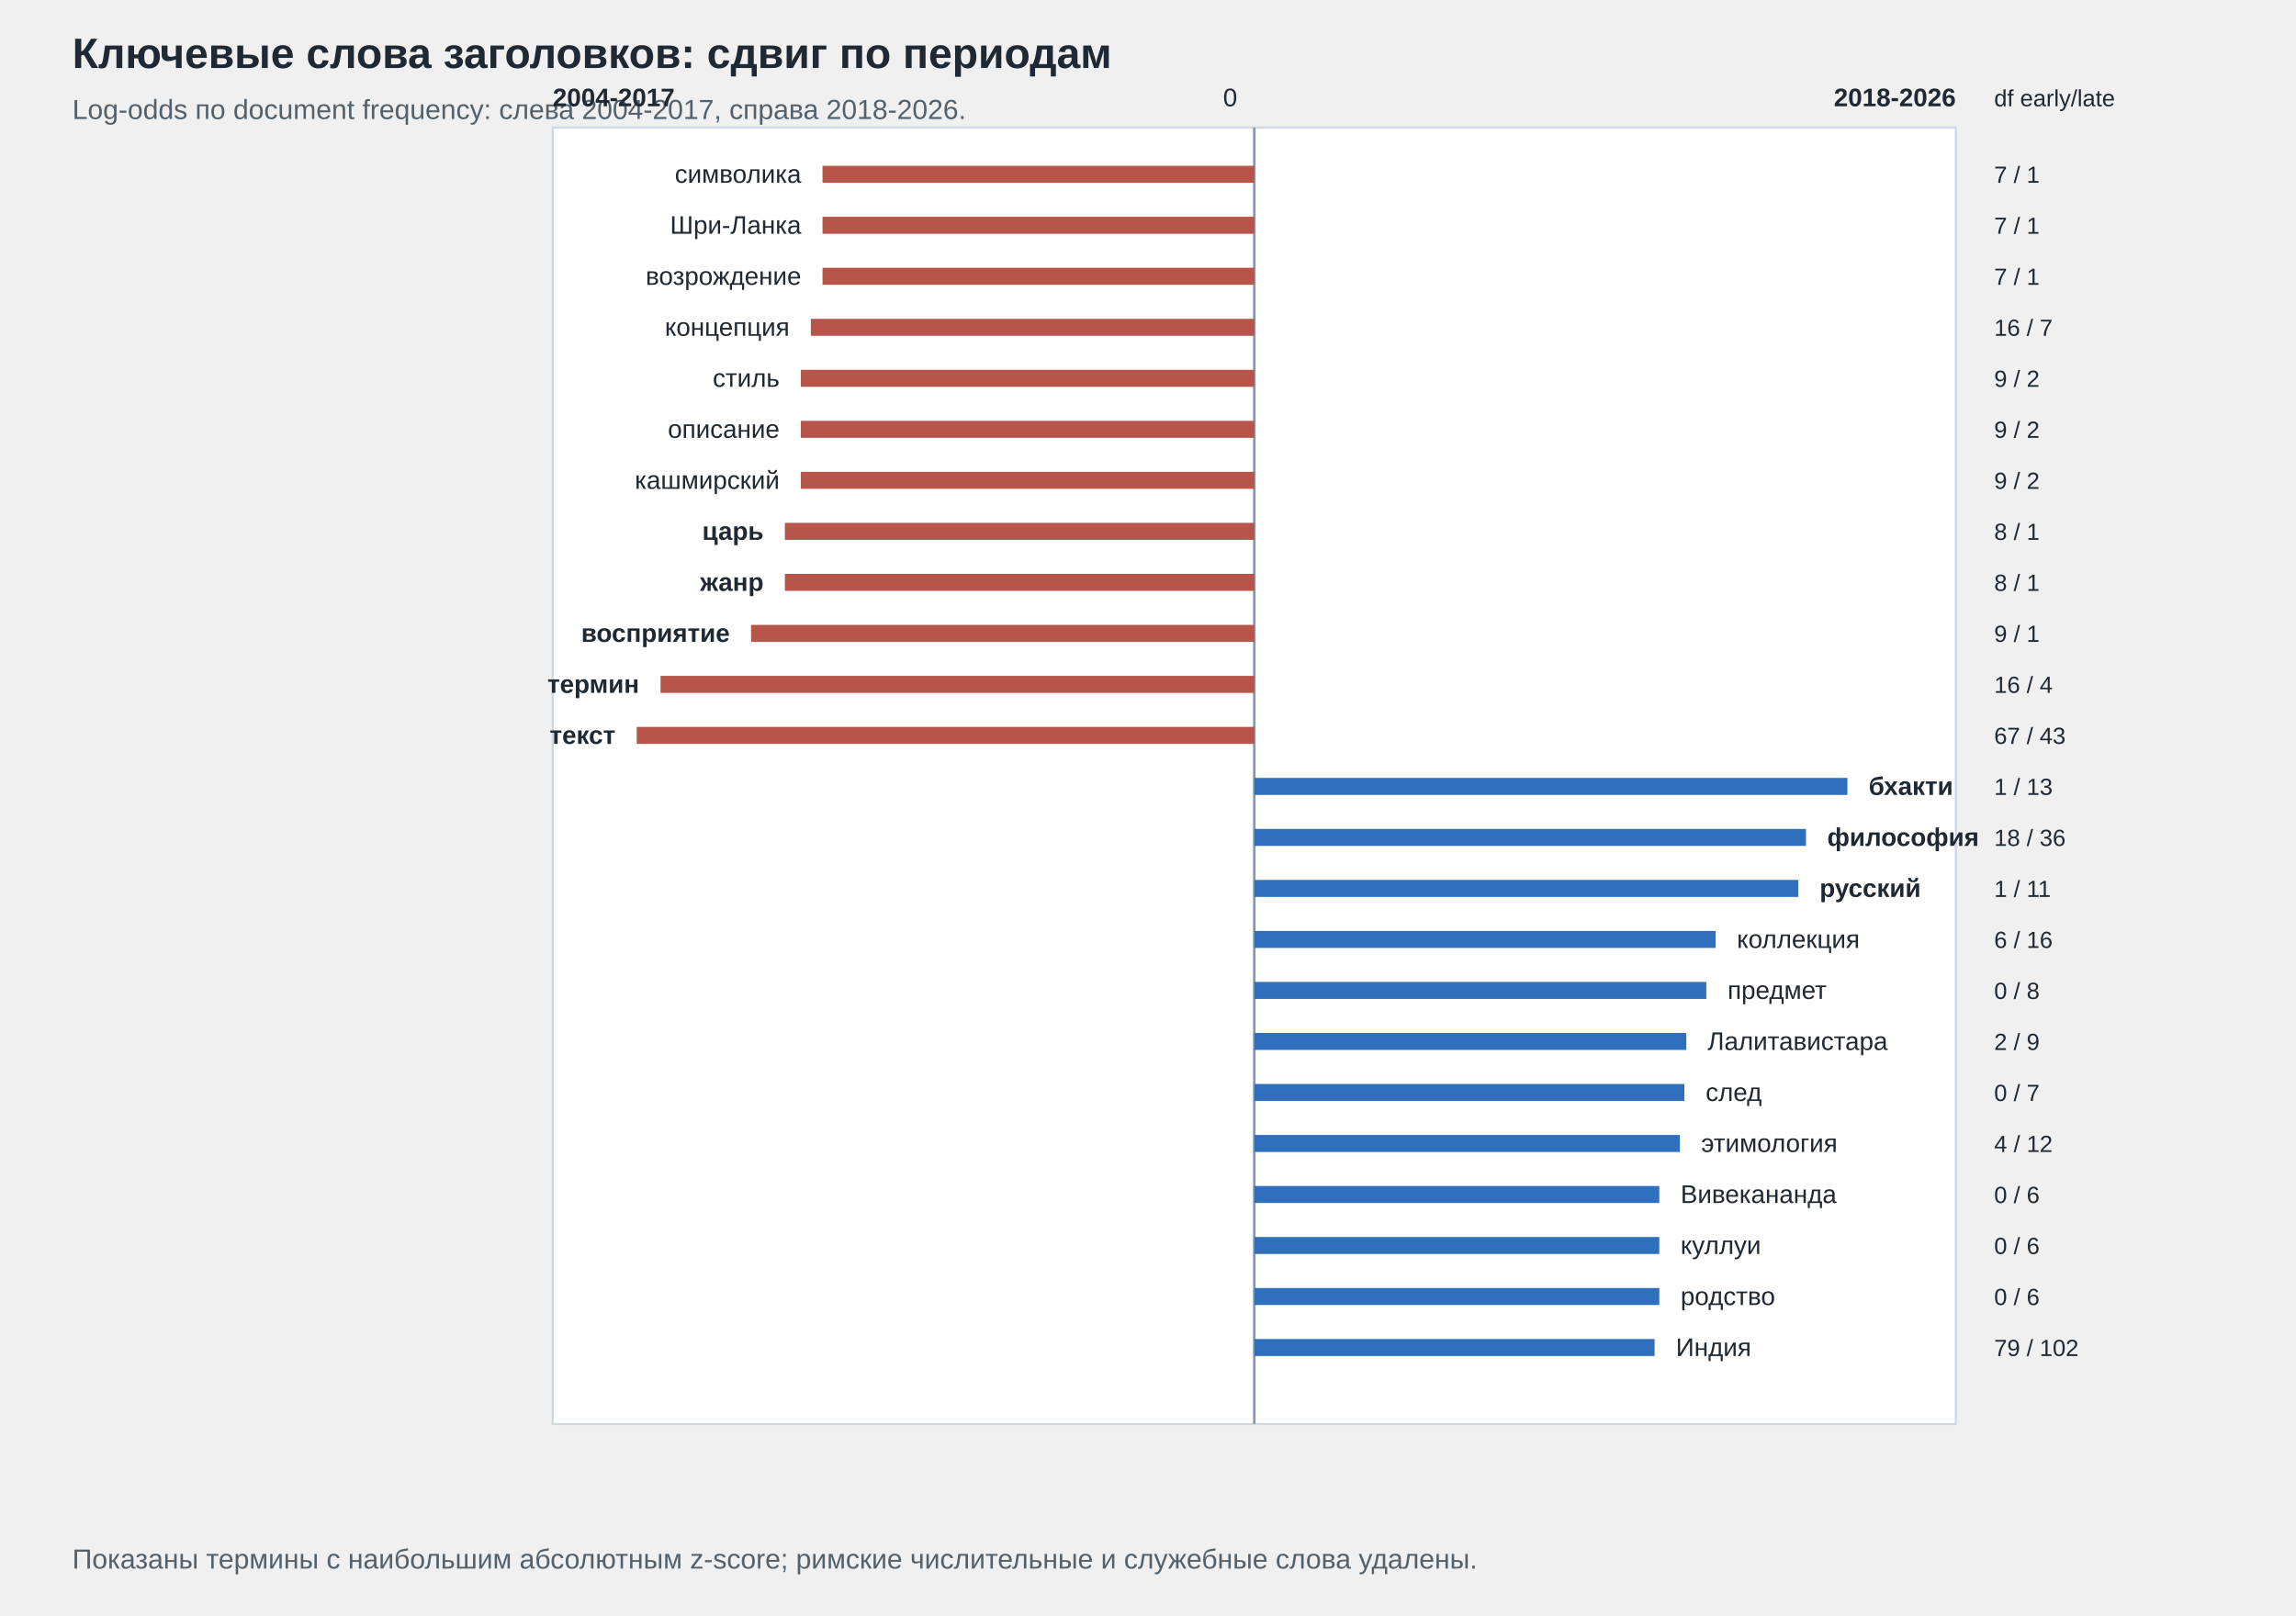
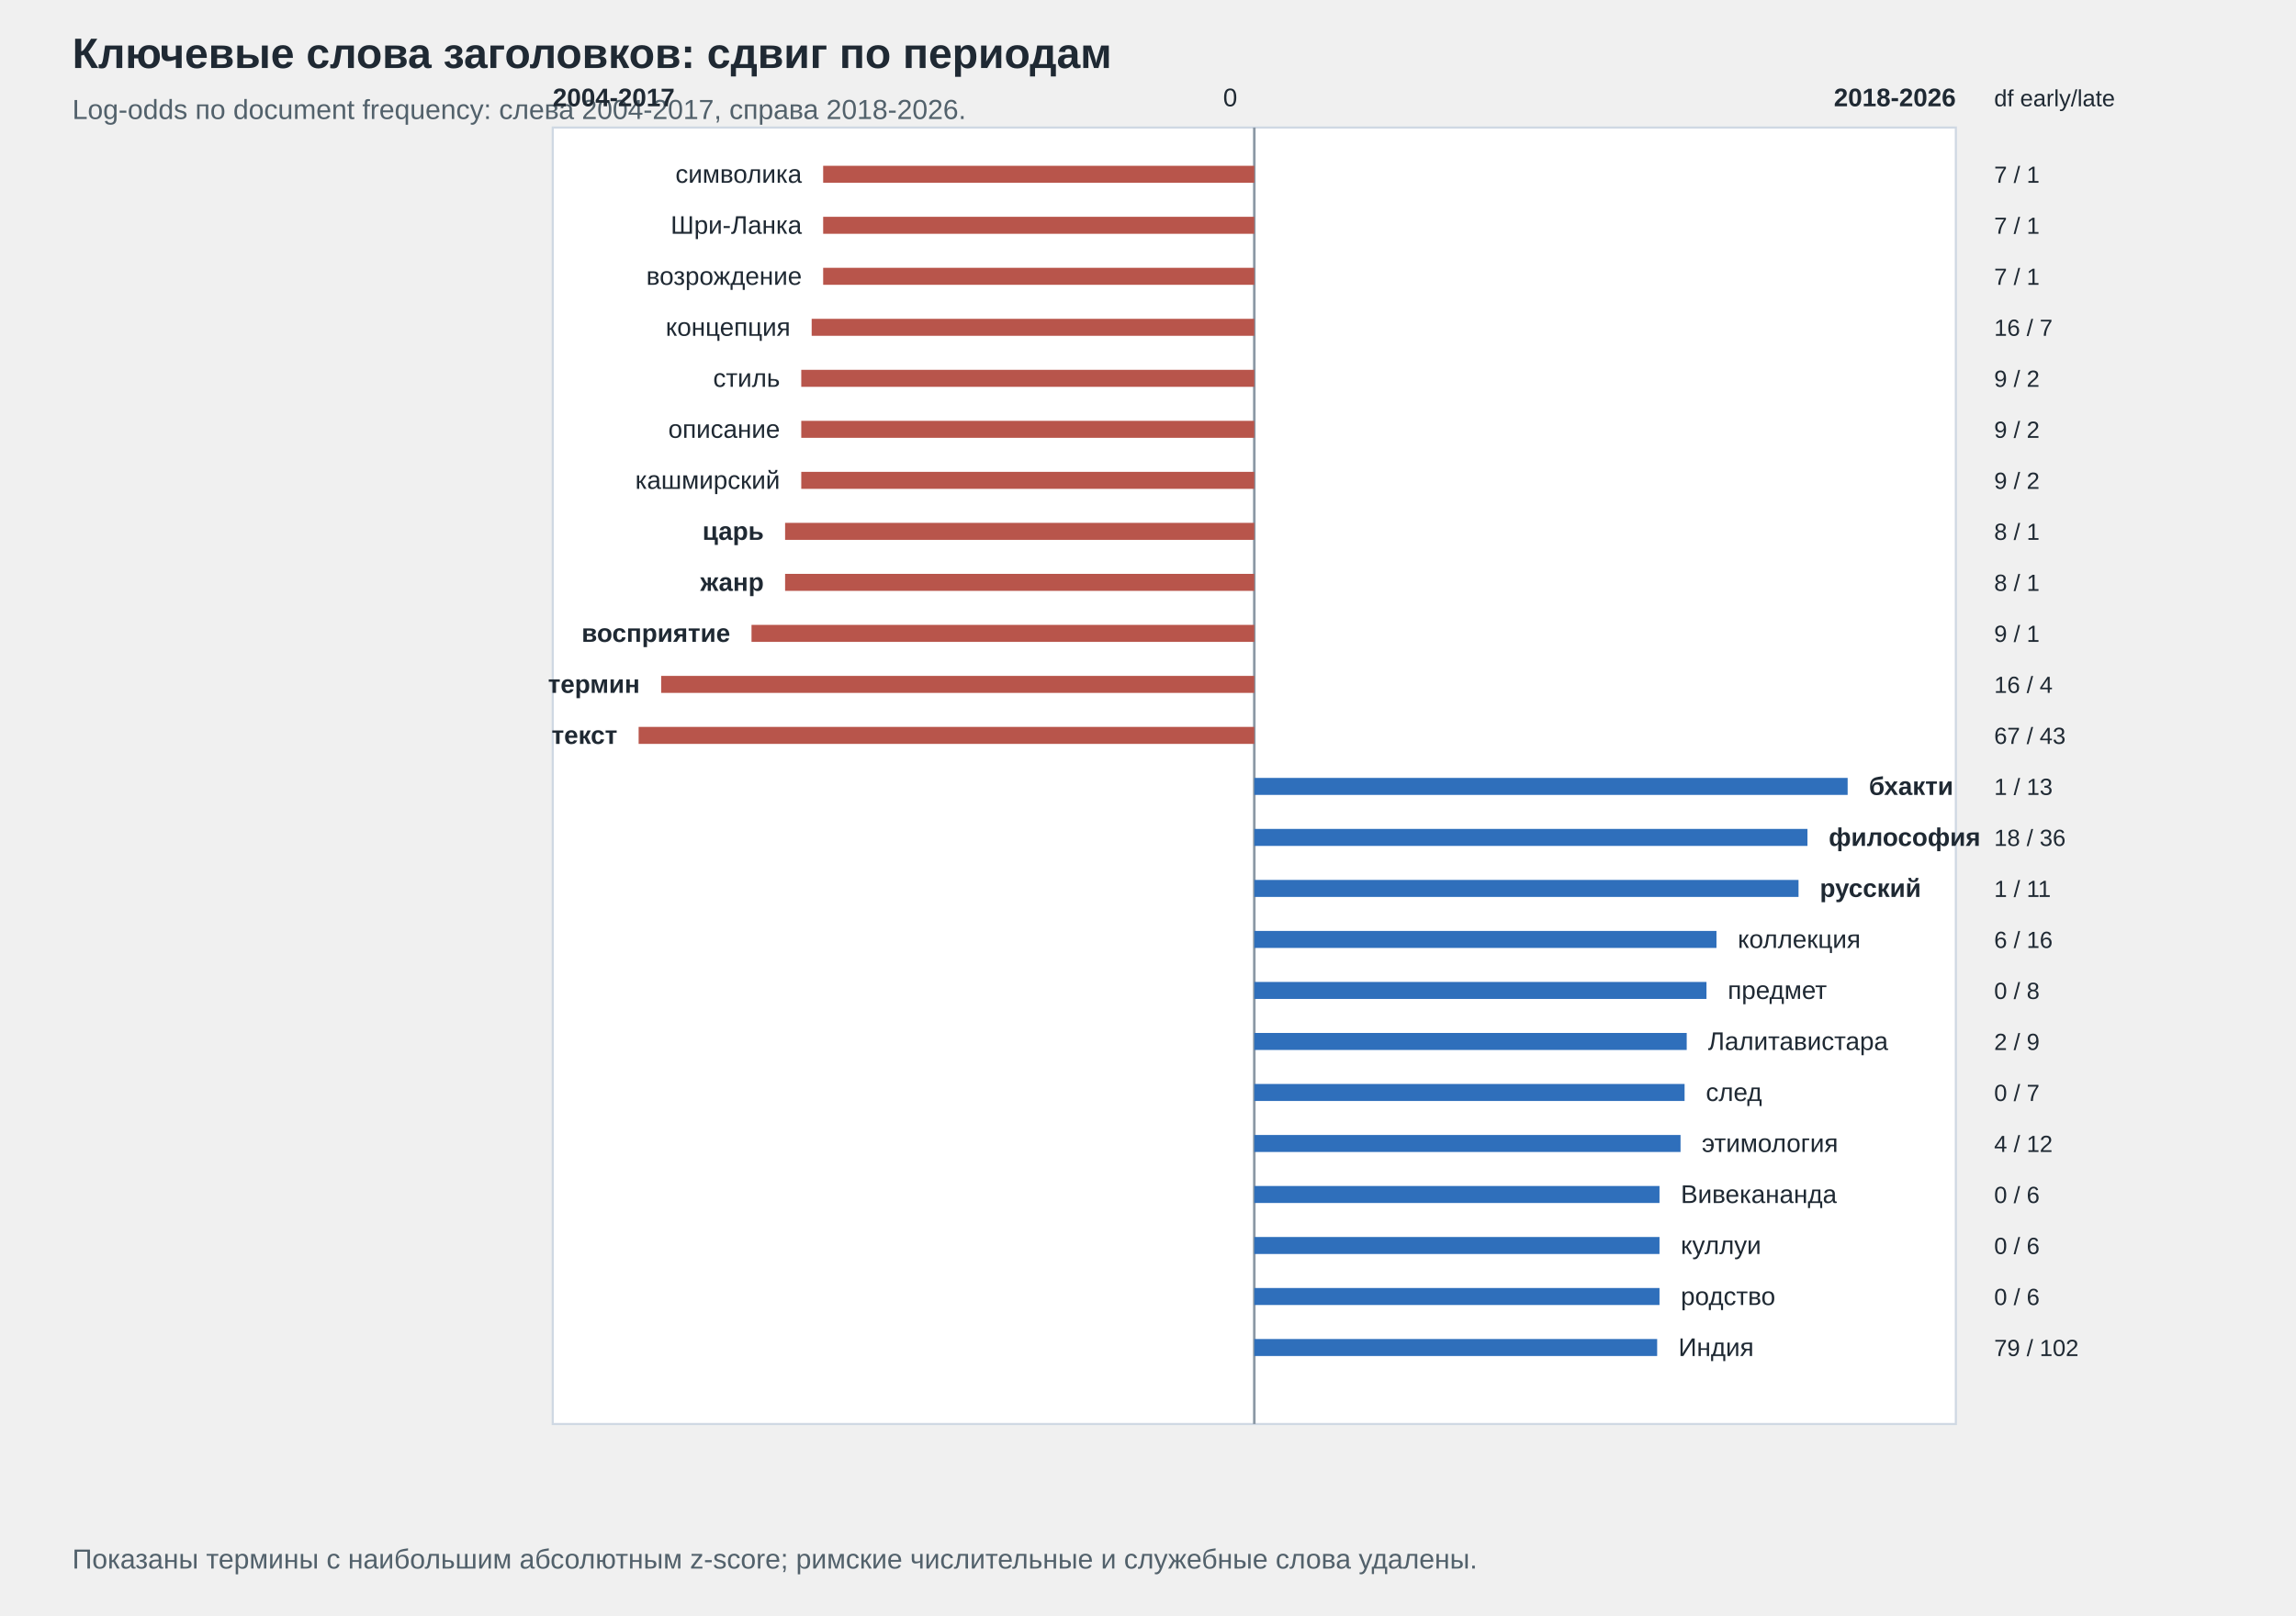
<svg xmlns="http://www.w3.org/2000/svg" width="1080" height="760" viewBox="0 0 1080 760">
  <style>text{font-family:Arial,'Liberation Sans',sans-serif;fill:#1f2933}.title{font-size:20px;font-weight:700}.sub{font-size:13px;fill:#52616b}.axis{font-size:12px}.label{font-size:11px}</style>
  <text x="34.0" y="32.0" class="title" text-anchor="start">Ключевые слова заголовков: сдвиг по периодам</text>
  <text x="34.0" y="56.0" class="sub" text-anchor="start">Log-odds по document frequency: слева 2004-2017, справа 2018-2026.</text>
  <rect x="260.0" y="60.0" width="660.0" height="610.0" fill="#ffffff" stroke="#cfd8e3" />
  <line x1="590.0" y1="60.0" x2="590.0" y2="670.0" stroke="#8b98a5" stroke-width="1.2" />
  <text x="582.0" y="50.0" class="axis" text-anchor="end">0</text>
  <text x="260.0" y="50.0" class="axis" text-anchor="start" font-weight="700">2004-2017</text>
  <text x="920.0" y="50.0" class="axis" text-anchor="end" font-weight="700">2018-2026</text>
-   <line x1="590.0" y1="82.0" x2="386.9" y2="82.0" stroke="#b8554b" stroke-width="8" />
-   <text x="376.9" y="86.0" class="axis" text-anchor="end">символика</text>
+   <line x1="590.0" y1="82.0" x2="387.2" y2="82.0" stroke="#b8554b" stroke-width="8" />
+   <text x="377.2" y="86.0" class="axis" text-anchor="end">символика</text>
  <text x="938.0" y="86.0" class="label" text-anchor="start">7 / 1</text>
-   <line x1="590.0" y1="106.0" x2="386.9" y2="106.0" stroke="#b8554b" stroke-width="8" />
-   <text x="376.9" y="110.0" class="axis" text-anchor="end">Шри-Ланка</text>
+   <line x1="590.0" y1="106.0" x2="387.2" y2="106.0" stroke="#b8554b" stroke-width="8" />
+   <text x="377.2" y="110.0" class="axis" text-anchor="end">Шри-Ланка</text>
  <text x="938.0" y="110.0" class="label" text-anchor="start">7 / 1</text>
-   <line x1="590.0" y1="130.0" x2="386.9" y2="130.0" stroke="#b8554b" stroke-width="8" />
-   <text x="376.9" y="134.0" class="axis" text-anchor="end">возрождение</text>
+   <line x1="590.0" y1="130.0" x2="387.2" y2="130.0" stroke="#b8554b" stroke-width="8" />
+   <text x="377.2" y="134.0" class="axis" text-anchor="end">возрождение</text>
  <text x="938.0" y="134.0" class="label" text-anchor="start">7 / 1</text>
-   <line x1="590.0" y1="154.0" x2="381.4" y2="154.0" stroke="#b8554b" stroke-width="8" />
-   <text x="371.4" y="158.0" class="axis" text-anchor="end">концепция</text>
+   <line x1="590.0" y1="154.0" x2="381.8" y2="154.0" stroke="#b8554b" stroke-width="8" />
+   <text x="371.8" y="158.0" class="axis" text-anchor="end">концепция</text>
  <text x="938.0" y="158.0" class="label" text-anchor="start">16 / 7</text>
-   <line x1="590.0" y1="178.0" x2="376.7" y2="178.0" stroke="#b8554b" stroke-width="8" />
-   <text x="366.7" y="182.0" class="axis" text-anchor="end">стиль</text>
+   <line x1="590.0" y1="178.0" x2="376.9" y2="178.0" stroke="#b8554b" stroke-width="8" />
+   <text x="366.9" y="182.0" class="axis" text-anchor="end">стиль</text>
  <text x="938.0" y="182.0" class="label" text-anchor="start">9 / 2</text>
-   <line x1="590.0" y1="202.0" x2="376.7" y2="202.0" stroke="#b8554b" stroke-width="8" />
-   <text x="366.7" y="206.0" class="axis" text-anchor="end">описание</text>
+   <line x1="590.0" y1="202.0" x2="376.9" y2="202.0" stroke="#b8554b" stroke-width="8" />
+   <text x="366.9" y="206.0" class="axis" text-anchor="end">описание</text>
  <text x="938.0" y="206.0" class="label" text-anchor="start">9 / 2</text>
-   <line x1="590.0" y1="226.0" x2="376.7" y2="226.0" stroke="#b8554b" stroke-width="8" />
-   <text x="366.7" y="230.0" class="axis" text-anchor="end">кашмирский</text>
+   <line x1="590.0" y1="226.0" x2="376.9" y2="226.0" stroke="#b8554b" stroke-width="8" />
+   <text x="366.9" y="230.0" class="axis" text-anchor="end">кашмирский</text>
  <text x="938.0" y="230.0" class="label" text-anchor="start">9 / 2</text>
-   <line x1="590.0" y1="250.0" x2="369.2" y2="250.0" stroke="#b8554b" stroke-width="8" />
-   <text x="359.2" y="254.0" class="axis" text-anchor="end" font-weight="700">царь</text>
+   <line x1="590.0" y1="250.0" x2="369.3" y2="250.0" stroke="#b8554b" stroke-width="8" />
+   <text x="359.3" y="254.0" class="axis" text-anchor="end" font-weight="700">царь</text>
  <text x="938.0" y="254.0" class="label" text-anchor="start">8 / 1</text>
-   <line x1="590.0" y1="274.0" x2="369.2" y2="274.0" stroke="#b8554b" stroke-width="8" />
-   <text x="359.2" y="278.0" class="axis" text-anchor="end" font-weight="700">жанр</text>
+   <line x1="590.0" y1="274.0" x2="369.3" y2="274.0" stroke="#b8554b" stroke-width="8" />
+   <text x="359.3" y="278.0" class="axis" text-anchor="end" font-weight="700">жанр</text>
  <text x="938.0" y="278.0" class="label" text-anchor="start">8 / 1</text>
-   <line x1="590.0" y1="298.0" x2="353.3" y2="298.0" stroke="#b8554b" stroke-width="8" />
-   <text x="343.3" y="302.0" class="axis" text-anchor="end" font-weight="700">восприятие</text>
+   <line x1="590.0" y1="298.0" x2="353.5" y2="298.0" stroke="#b8554b" stroke-width="8" />
+   <text x="343.5" y="302.0" class="axis" text-anchor="end" font-weight="700">восприятие</text>
  <text x="938.0" y="302.0" class="label" text-anchor="start">9 / 1</text>
-   <line x1="590.0" y1="322.0" x2="310.7" y2="322.0" stroke="#b8554b" stroke-width="8" />
-   <text x="300.7" y="326.0" class="axis" text-anchor="end" font-weight="700">термин</text>
+   <line x1="590.0" y1="322.0" x2="311.0" y2="322.0" stroke="#b8554b" stroke-width="8" />
+   <text x="301.0" y="326.0" class="axis" text-anchor="end" font-weight="700">термин</text>
  <text x="938.0" y="326.0" class="label" text-anchor="start">16 / 4</text>
-   <line x1="590.0" y1="346.0" x2="299.5" y2="346.0" stroke="#b8554b" stroke-width="8" />
-   <text x="289.5" y="350.0" class="axis" text-anchor="end" font-weight="700">текст</text>
+   <line x1="590.0" y1="346.0" x2="300.4" y2="346.0" stroke="#b8554b" stroke-width="8" />
+   <text x="290.4" y="350.0" class="axis" text-anchor="end" font-weight="700">текст</text>
  <text x="938.0" y="350.0" class="label" text-anchor="start">67 / 43</text>
-   <line x1="590.0" y1="370.0" x2="869.0" y2="370.0" stroke="#2f6fbb" stroke-width="8" />
-   <text x="879.0" y="374.0" class="axis" text-anchor="start" font-weight="700">бхакти</text>
+   <line x1="590.0" y1="370.0" x2="869.1" y2="370.0" stroke="#2f6fbb" stroke-width="8" />
+   <text x="879.1" y="374.0" class="axis" text-anchor="start" font-weight="700">бхакти</text>
  <text x="938.0" y="374.0" class="label" text-anchor="start">1 / 13</text>
-   <line x1="590.0" y1="394.0" x2="849.5" y2="394.0" stroke="#2f6fbb" stroke-width="8" />
-   <text x="859.5" y="398.0" class="axis" text-anchor="start" font-weight="700">философия</text>
+   <line x1="590.0" y1="394.0" x2="850.2" y2="394.0" stroke="#2f6fbb" stroke-width="8" />
+   <text x="860.2" y="398.0" class="axis" text-anchor="start" font-weight="700">философия</text>
  <text x="938.0" y="398.0" class="label" text-anchor="start">18 / 36</text>
-   <line x1="590.0" y1="418.0" x2="845.9" y2="418.0" stroke="#2f6fbb" stroke-width="8" />
-   <text x="855.9" y="422.0" class="axis" text-anchor="start" font-weight="700">русский</text>
+   <line x1="590.0" y1="418.0" x2="846.0" y2="418.0" stroke="#2f6fbb" stroke-width="8" />
+   <text x="856.0" y="422.0" class="axis" text-anchor="start" font-weight="700">русский</text>
  <text x="938.0" y="422.0" class="label" text-anchor="start">1 / 11</text>
-   <line x1="590.0" y1="442.0" x2="807.0" y2="442.0" stroke="#2f6fbb" stroke-width="8" />
-   <text x="817.0" y="446.0" class="axis" text-anchor="start">коллекция</text>
+   <line x1="590.0" y1="442.0" x2="807.4" y2="442.0" stroke="#2f6fbb" stroke-width="8" />
+   <text x="817.4" y="446.0" class="axis" text-anchor="start">коллекция</text>
  <text x="938.0" y="446.0" class="label" text-anchor="start">6 / 16</text>
-   <line x1="590.0" y1="466.0" x2="802.6" y2="466.0" stroke="#2f6fbb" stroke-width="8" />
-   <text x="812.6" y="470.0" class="axis" text-anchor="start">предмет</text>
+   <line x1="590.0" y1="466.0" x2="802.7" y2="466.0" stroke="#2f6fbb" stroke-width="8" />
+   <text x="812.7" y="470.0" class="axis" text-anchor="start">предмет</text>
  <text x="938.0" y="470.0" class="label" text-anchor="start">0 / 8</text>
-   <line x1="590.0" y1="490.0" x2="793.2" y2="490.0" stroke="#2f6fbb" stroke-width="8" />
-   <text x="803.2" y="494.0" class="axis" text-anchor="start">Лалитавистара</text>
+   <line x1="590.0" y1="490.0" x2="793.4" y2="490.0" stroke="#2f6fbb" stroke-width="8" />
+   <text x="803.4" y="494.0" class="axis" text-anchor="start">Лалитавистара</text>
  <text x="938.0" y="494.0" class="label" text-anchor="start">2 / 9</text>
-   <line x1="590.0" y1="514.0" x2="792.3" y2="514.0" stroke="#2f6fbb" stroke-width="8" />
-   <text x="802.3" y="518.0" class="axis" text-anchor="start">след</text>
+   <line x1="590.0" y1="514.0" x2="792.4" y2="514.0" stroke="#2f6fbb" stroke-width="8" />
+   <text x="802.4" y="518.0" class="axis" text-anchor="start">след</text>
  <text x="938.0" y="518.0" class="label" text-anchor="start">0 / 7</text>
-   <line x1="590.0" y1="538.0" x2="790.2" y2="538.0" stroke="#2f6fbb" stroke-width="8" />
-   <text x="800.2" y="542.0" class="axis" text-anchor="start">этимология</text>
+   <line x1="590.0" y1="538.0" x2="790.5" y2="538.0" stroke="#2f6fbb" stroke-width="8" />
+   <text x="800.5" y="542.0" class="axis" text-anchor="start">этимология</text>
  <text x="938.0" y="542.0" class="label" text-anchor="start">4 / 12</text>
-   <line x1="590.0" y1="562.0" x2="780.5" y2="562.0" stroke="#2f6fbb" stroke-width="8" />
-   <text x="790.5" y="566.0" class="axis" text-anchor="start">Вивекананда</text>
+   <line x1="590.0" y1="562.0" x2="780.6" y2="562.0" stroke="#2f6fbb" stroke-width="8" />
+   <text x="790.6" y="566.0" class="axis" text-anchor="start">Вивекананда</text>
  <text x="938.0" y="566.0" class="label" text-anchor="start">0 / 6</text>
-   <line x1="590.0" y1="586.0" x2="780.5" y2="586.0" stroke="#2f6fbb" stroke-width="8" />
-   <text x="790.5" y="590.0" class="axis" text-anchor="start">куллуи</text>
+   <line x1="590.0" y1="586.0" x2="780.6" y2="586.0" stroke="#2f6fbb" stroke-width="8" />
+   <text x="790.6" y="590.0" class="axis" text-anchor="start">куллуи</text>
  <text x="938.0" y="590.0" class="label" text-anchor="start">0 / 6</text>
-   <line x1="590.0" y1="610.0" x2="780.5" y2="610.0" stroke="#2f6fbb" stroke-width="8" />
-   <text x="790.5" y="614.0" class="axis" text-anchor="start">родство</text>
+   <line x1="590.0" y1="610.0" x2="780.6" y2="610.0" stroke="#2f6fbb" stroke-width="8" />
+   <text x="790.6" y="614.0" class="axis" text-anchor="start">родство</text>
  <text x="938.0" y="614.0" class="label" text-anchor="start">0 / 6</text>
-   <line x1="590.0" y1="634.0" x2="778.3" y2="634.0" stroke="#2f6fbb" stroke-width="8" />
-   <text x="788.3" y="638.0" class="axis" text-anchor="start">Индия</text>
+   <line x1="590.0" y1="634.0" x2="779.5" y2="634.0" stroke="#2f6fbb" stroke-width="8" />
+   <text x="789.5" y="638.0" class="axis" text-anchor="start">Индия</text>
  <text x="938.0" y="638.0" class="label" text-anchor="start">79 / 102</text>
  <text x="938.0" y="50.0" class="label" text-anchor="start">df early/late</text>
  <text x="34.0" y="738.0" class="sub" text-anchor="start">Показаны термины с наибольшим абсолютным z-score; римские числительные и служебные слова удалены.</text>
</svg>
